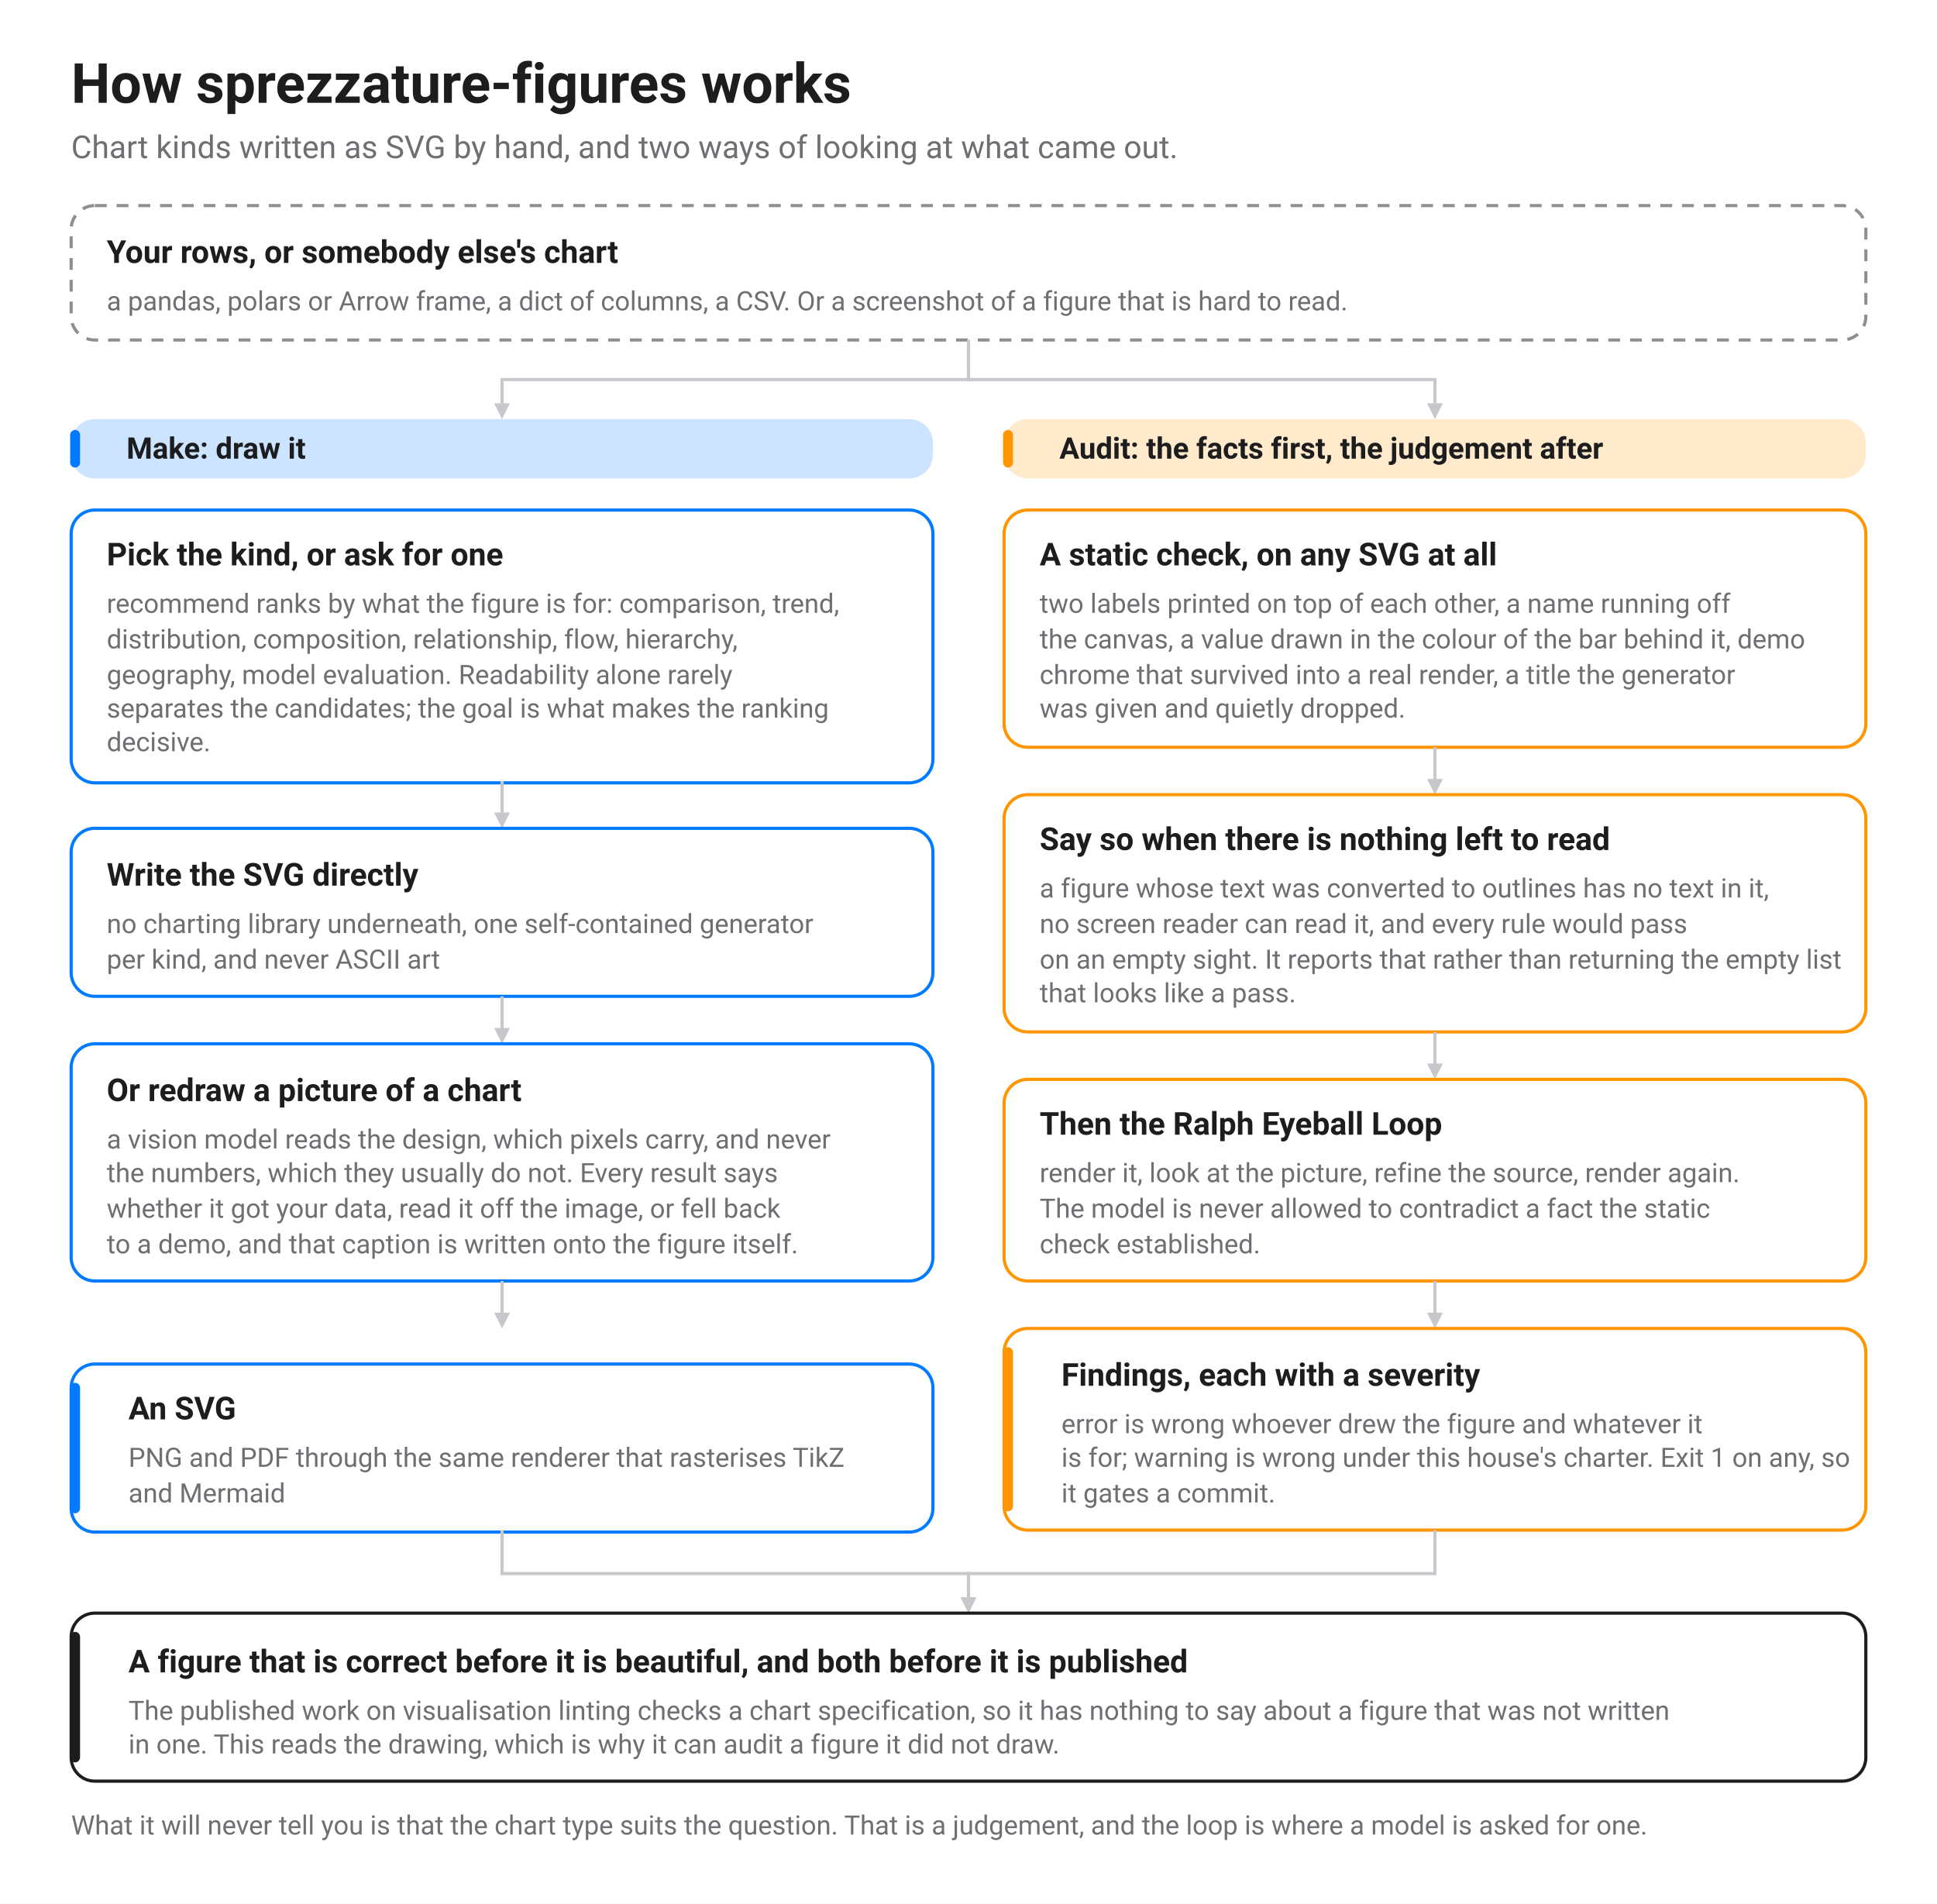
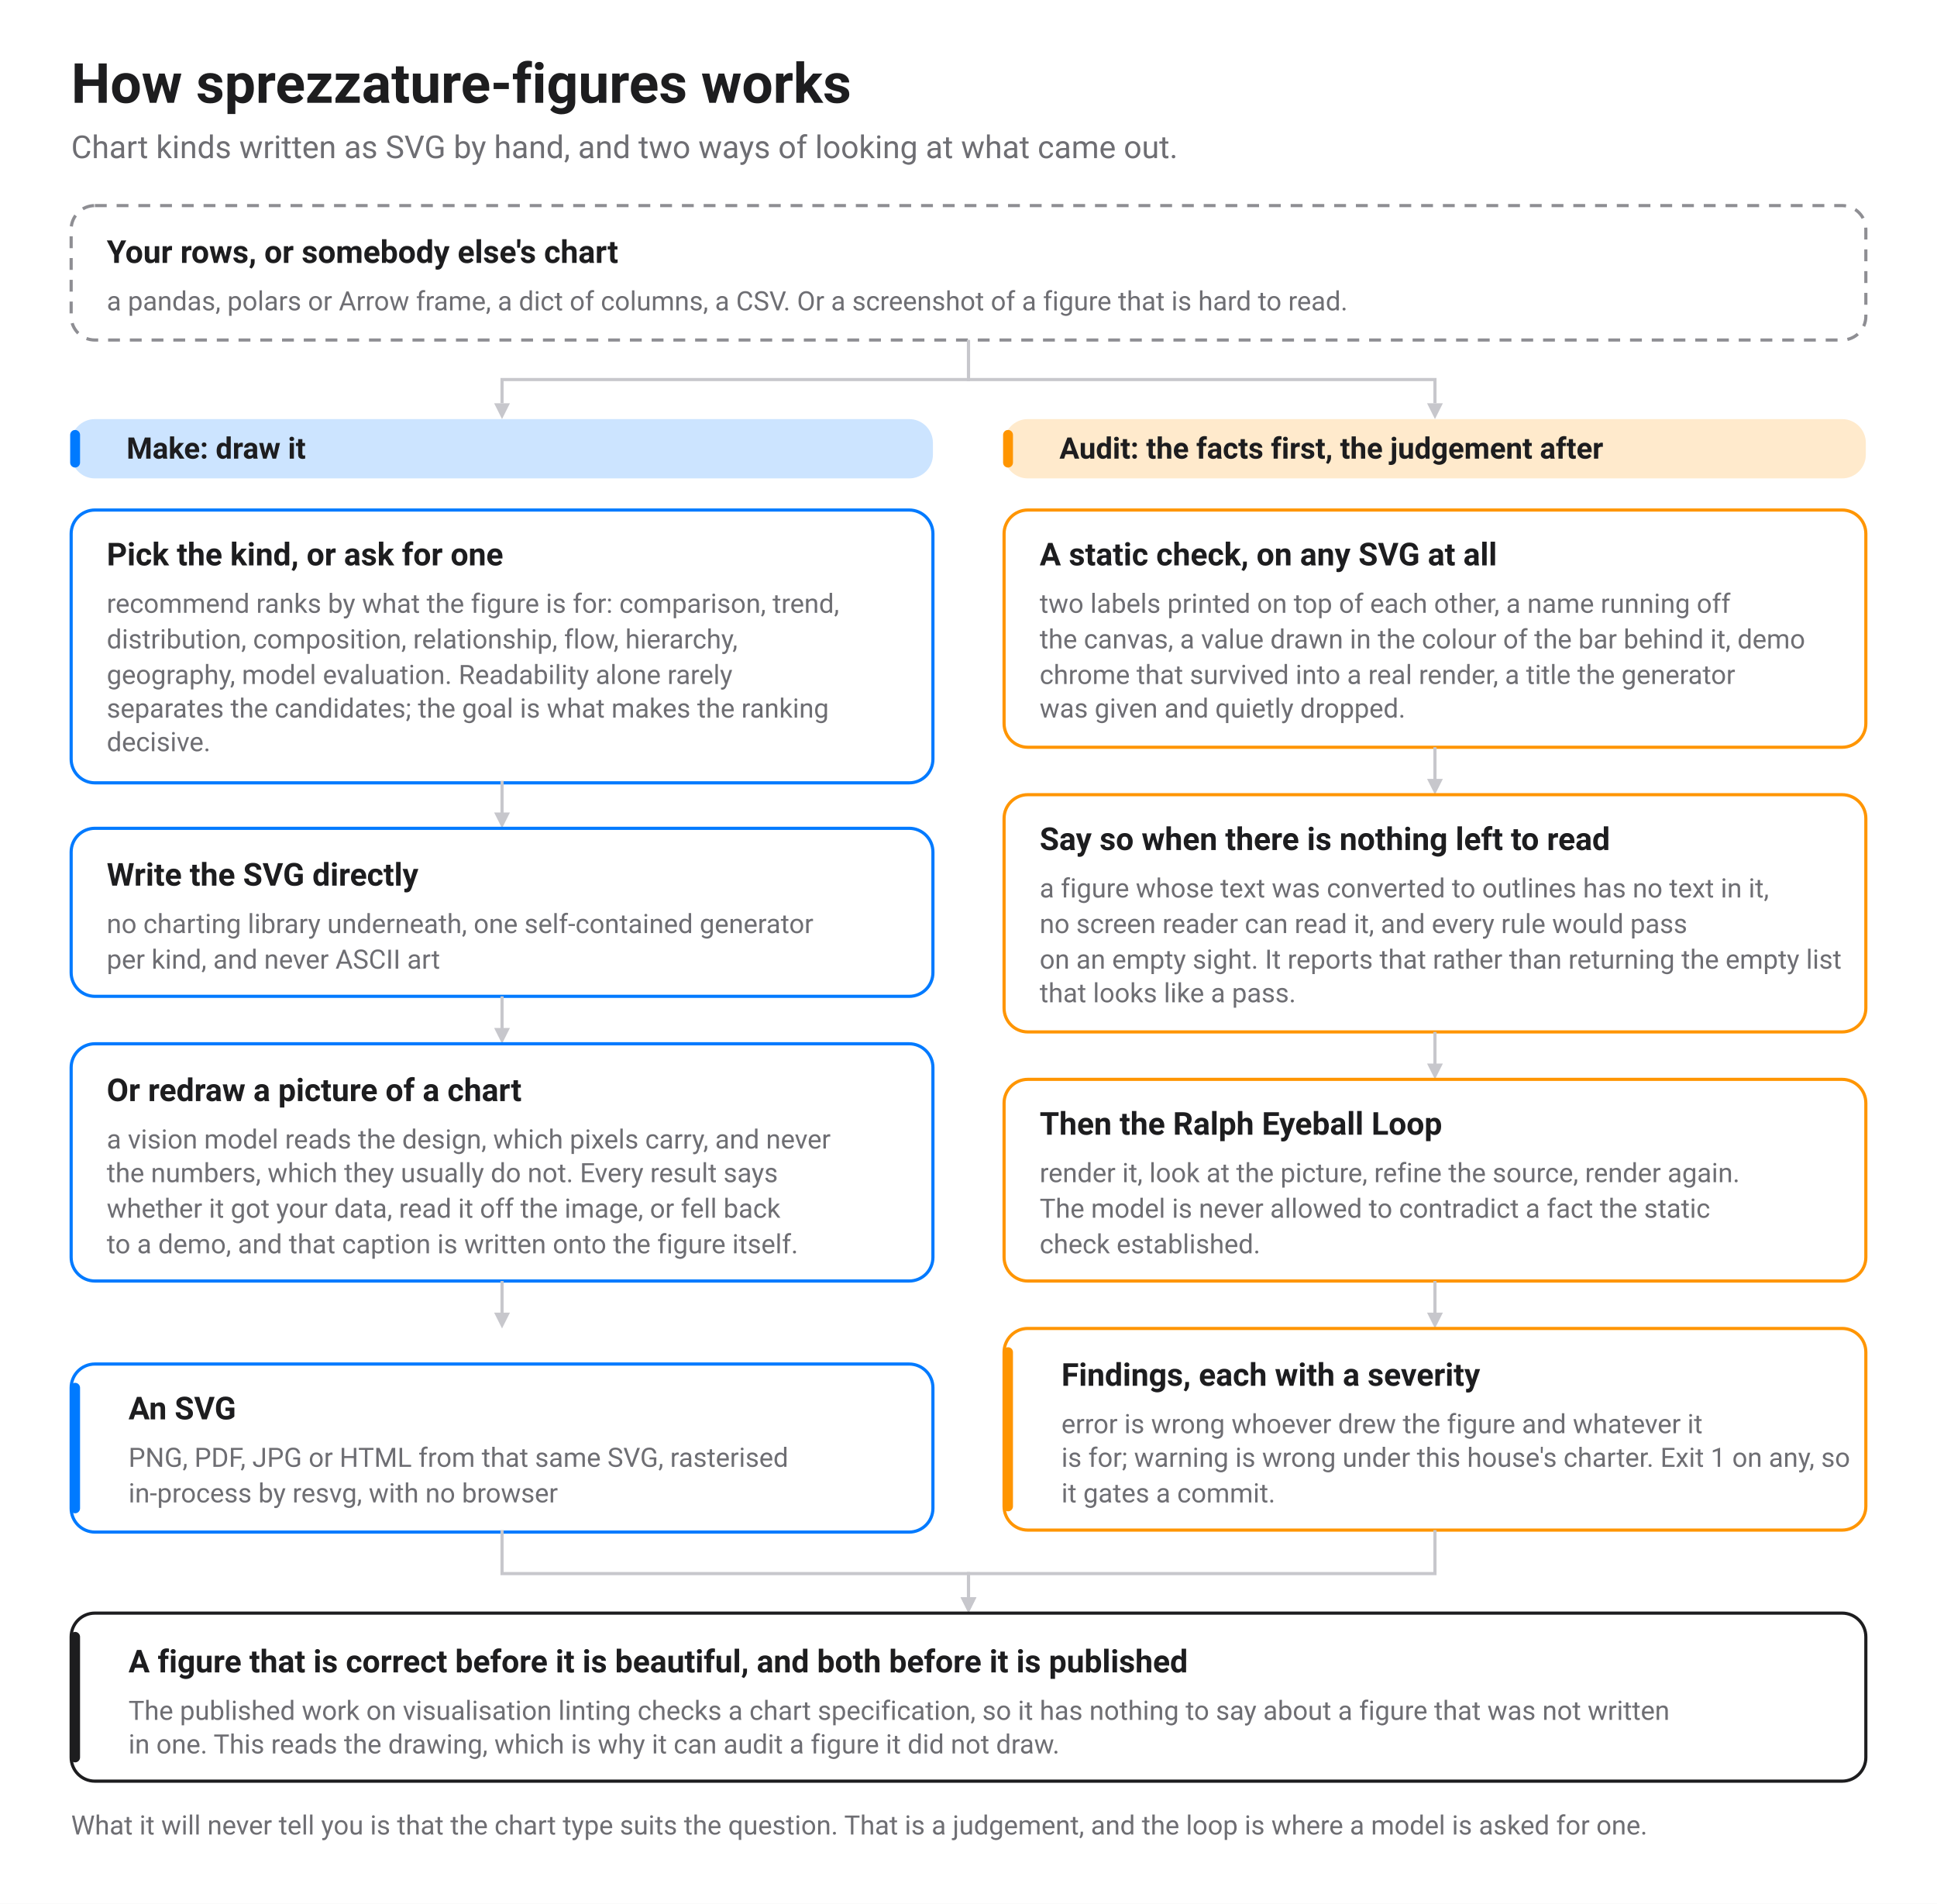
<svg xmlns="http://www.w3.org/2000/svg" width="980" height="963" viewBox="0 0 980 963" font-family="Roboto, Helvetica Neue, Helvetica, Arial, sans-serif" role="img" aria-labelledby="figures-hiw-title figures-hiw-desc">
  <style>@media (prefers-color-scheme: dark){rect[fill="#FFFFFF"]{fill:#141416;}rect.paper{fill:#0B0B0C;}[fill="#1D1D1F"]{fill:#F2F2F7;}[fill="#6E6E73"]{fill:#9C9CA3;}[stroke="#1D1D1F"]{stroke:#F2F2F7;}[stroke="#C7C7CC"]{stroke:#5A5A5E;}[fill="#C7C7CC"]{fill:#5A5A5E;}rect[fill="#CCE4FF"]{fill:#082646;}rect[fill="#FFEACC"]{fill:#462C09;}}</style>
  <rect class="paper" width="980" height="963" fill="#FFFFFF" />
  <text x="36" y="52" font-size="28" font-weight="700" fill="#1D1D1F">How sprezzature-figures works</text>
  <text x="36" y="80" font-size="16" font-weight="400" fill="#6E6E73">Chart kinds written as SVG by hand, and two ways of looking at what came out.</text>
  <rect x="36" y="104" width="908" height="68" rx="12" fill="#FFFFFF" stroke="#8E8E93" stroke-width="1.6" stroke-dasharray="6 5" />
  <text x="54" y="133" font-size="16" font-weight="600" fill="#1D1D1F">Your rows, or somebody else's chart</text>
  <text x="54" y="157" font-size="13.5" font-weight="400" fill="#6E6E73">a pandas, polars or Arrow frame, a dict of columns, a CSV. Or a screenshot of a figure that is hard to read.</text>
  <path d="M490,172 V192 H254 V204" stroke="#C7C7CC" stroke-width="1.6" fill="none" />
  <path d="M250,204 L254,212 L258,204" fill="#C7C7CC" />
  <path d="M490,172 V192 H726 V204" stroke="#C7C7CC" stroke-width="1.6" fill="none" />
  <path d="M722,204 L726,212 L730,204" fill="#C7C7CC" />
  <rect x="36" y="212" width="436" height="30" rx="12" fill="#CCE4FF" />
  <path d="M38,220 v14" stroke="#007AFF" stroke-width="5" stroke-linecap="round" fill="none" />
  <text x="64" y="232" font-size="15" font-weight="700" fill="#1D1D1F">Make: draw it</text>
  <rect x="36" y="258" width="436" height="138" rx="12" fill="#FFFFFF" stroke="#007AFF" stroke-width="1.6" />
  <text x="54" y="286" font-size="16" font-weight="600" fill="#1D1D1F">Pick the kind, or ask for one</text>
  <text x="54" y="310" font-size="13.5" font-weight="400" fill="#6E6E73">recommend ranks by what the figure is for: comparison, trend,</text>
  <text x="54" y="328" font-size="13.5" font-weight="400" fill="#6E6E73">distribution, composition, relationship, flow, hierarchy,</text>
  <text x="54" y="346" font-size="13.5" font-weight="400" fill="#6E6E73">geography, model evaluation. Readability alone rarely</text>
  <text x="54" y="363" font-size="13.5" font-weight="400" fill="#6E6E73">separates the candidates; the goal is what makes the ranking</text>
  <text x="54" y="380" font-size="13.5" font-weight="400" fill="#6E6E73">decisive.</text>
  <path d="M254,395 v17" stroke="#C7C7CC" stroke-width="1.6" fill="none" />
  <path d="M250,411 L254,419 L258,411" fill="#C7C7CC" />
  <rect x="36" y="419" width="436" height="85" rx="12" fill="#FFFFFF" stroke="#007AFF" stroke-width="1.6" />
  <text x="54" y="448" font-size="16" font-weight="600" fill="#1D1D1F">Write the SVG directly</text>
  <text x="54" y="472" font-size="13.5" font-weight="400" fill="#6E6E73">no charting library underneath, one self-contained generator</text>
  <text x="54" y="490" font-size="13.5" font-weight="400" fill="#6E6E73">per kind, and never ASCII art</text>
  <path d="M254,504 v17" stroke="#C7C7CC" stroke-width="1.6" fill="none" />
  <path d="M250,520 L254,528 L258,520" fill="#C7C7CC" />
  <rect x="36" y="528" width="436" height="120" rx="12" fill="#FFFFFF" stroke="#007AFF" stroke-width="1.6" />
  <text x="54" y="557" font-size="16" font-weight="600" fill="#1D1D1F">Or redraw a picture of a chart</text>
  <text x="54" y="581" font-size="13.5" font-weight="400" fill="#6E6E73">a vision model reads the design, which pixels carry, and never</text>
  <text x="54" y="598" font-size="13.5" font-weight="400" fill="#6E6E73">the numbers, which they usually do not. Every result says</text>
  <text x="54" y="616" font-size="13.5" font-weight="400" fill="#6E6E73">whether it got your data, read it off the image, or fell back</text>
  <text x="54" y="634" font-size="13.5" font-weight="400" fill="#6E6E73">to a demo, and that caption is written onto the figure itself.</text>
  <path d="M254,648 v17" stroke="#C7C7CC" stroke-width="1.6" fill="none" />
  <path d="M250,664 L254,672 L258,664" fill="#C7C7CC" />
  <rect x="36" y="690" width="436" height="85" rx="12" fill="#FFFFFF" stroke="#007AFF" stroke-width="1.6" />
  <path d="M38,702 v61" stroke="#007AFF" stroke-width="5" stroke-linecap="round" fill="none" />
  <text x="65" y="718" font-size="16" font-weight="600" fill="#1D1D1F">An SVG</text>
-   <text x="65" y="742" font-size="13.5" font-weight="400" fill="#6E6E73">PNG and PDF through the same renderer that rasterises TikZ</text>
-   <text x="65" y="760" font-size="13.5" font-weight="400" fill="#6E6E73">and Mermaid</text>
+   <text x="65" y="742" font-size="13.5" font-weight="400" fill="#6E6E73">PNG, PDF, JPG or HTML from that same SVG, rasterised</text>
+   <text x="65" y="760" font-size="13.5" font-weight="400" fill="#6E6E73">in-process by resvg, with no browser</text>
  <rect x="508" y="212" width="436" height="30" rx="12" fill="#FFEACC" />
  <path d="M510,220 v14" stroke="#FF9500" stroke-width="5" stroke-linecap="round" fill="none" />
  <text x="536" y="232" font-size="15" font-weight="700" fill="#1D1D1F">Audit: the facts first, the judgement after</text>
  <rect x="508" y="258" width="436" height="120" rx="12" fill="#FFFFFF" stroke="#FF9500" stroke-width="1.6" />
  <text x="526" y="286" font-size="16" font-weight="600" fill="#1D1D1F">A static check, on any SVG at all</text>
  <text x="526" y="310" font-size="13.5" font-weight="400" fill="#6E6E73">two labels printed on top of each other, a name running off</text>
  <text x="526" y="328" font-size="13.5" font-weight="400" fill="#6E6E73">the canvas, a value drawn in the colour of the bar behind it, demo</text>
  <text x="526" y="346" font-size="13.5" font-weight="400" fill="#6E6E73">chrome that survived into a real render, a title the generator</text>
  <text x="526" y="363" font-size="13.5" font-weight="400" fill="#6E6E73">was given and quietly dropped.</text>
  <path d="M726,378 v17" stroke="#C7C7CC" stroke-width="1.6" fill="none" />
  <path d="M722,394 L726,402 L730,394" fill="#C7C7CC" />
  <rect x="508" y="402" width="436" height="120" rx="12" fill="#FFFFFF" stroke="#FF9500" stroke-width="1.6" />
  <text x="526" y="430" font-size="16" font-weight="600" fill="#1D1D1F">Say so when there is nothing left to read</text>
  <text x="526" y="454" font-size="13.5" font-weight="400" fill="#6E6E73">a figure whose text was converted to outlines has no text in it,</text>
  <text x="526" y="472" font-size="13.5" font-weight="400" fill="#6E6E73">no screen reader can read it, and every rule would pass</text>
  <text x="526" y="490" font-size="13.5" font-weight="400" fill="#6E6E73">on an empty sight. It reports that rather than returning the empty list</text>
  <text x="526" y="507" font-size="13.5" font-weight="400" fill="#6E6E73">that looks like a pass.</text>
  <path d="M726,522 v17" stroke="#C7C7CC" stroke-width="1.6" fill="none" />
  <path d="M722,538 L726,546 L730,538" fill="#C7C7CC" />
  <rect x="508" y="546" width="436" height="102" rx="12" fill="#FFFFFF" stroke="#FF9500" stroke-width="1.6" />
  <text x="526" y="574" font-size="16" font-weight="600" fill="#1D1D1F">Then the Ralph Eyeball Loop</text>
  <text x="526" y="598" font-size="13.5" font-weight="400" fill="#6E6E73">render it, look at the picture, refine the source, render again.</text>
  <text x="526" y="616" font-size="13.5" font-weight="400" fill="#6E6E73">The model is never allowed to contradict a fact the static</text>
  <text x="526" y="634" font-size="13.5" font-weight="400" fill="#6E6E73">check established.</text>
  <path d="M726,648 v17" stroke="#C7C7CC" stroke-width="1.6" fill="none" />
  <path d="M722,664 L726,672 L730,664" fill="#C7C7CC" />
  <rect x="508" y="672" width="436" height="102" rx="12" fill="#FFFFFF" stroke="#FF9500" stroke-width="1.6" />
  <path d="M510,684 v78" stroke="#FF9500" stroke-width="5" stroke-linecap="round" fill="none" />
  <text x="537" y="701" font-size="16" font-weight="600" fill="#1D1D1F">Findings, each with a severity</text>
  <text x="537" y="725" font-size="13.5" font-weight="400" fill="#6E6E73">error is wrong whoever drew the figure and whatever it</text>
  <text x="537" y="742" font-size="13.5" font-weight="400" fill="#6E6E73">is for; warning is wrong under this house's charter. Exit 1 on any, so</text>
  <text x="537" y="760" font-size="13.5" font-weight="400" fill="#6E6E73">it gates a commit.</text>
  <path d="M254,774 V796 H490 V808" stroke="#C7C7CC" stroke-width="1.6" fill="none" />
  <path d="M486,808 L490,816 L494,808" fill="#C7C7CC" />
  <path d="M726,774 V796 H490 V808" stroke="#C7C7CC" stroke-width="1.6" fill="none" />
  <path d="M486,808 L490,816 L494,808" fill="#C7C7CC" />
  <rect x="36" y="816" width="908" height="85" rx="12" fill="#FFFFFF" stroke="#1D1D1F" stroke-width="1.6" />
  <path d="M38,828 v61" stroke="#1D1D1F" stroke-width="5" stroke-linecap="round" fill="none" />
  <text x="65" y="846" font-size="16" font-weight="600" fill="#1D1D1F">A figure that is correct before it is beautiful, and both before it is published</text>
  <text x="65" y="870" font-size="13.5" font-weight="400" fill="#6E6E73">The published work on visualisation linting checks a chart specification, so it has nothing to say about a figure that was not written</text>
  <text x="65" y="887" font-size="13.5" font-weight="400" fill="#6E6E73">in one. This reads the drawing, which is why it can audit a figure it did not draw.</text>
  <text x="36" y="928" font-size="13.5" font-weight="400" fill="#6E6E73">What it will never tell you is that the chart type suits the question. That is a judgement, and the loop is where a model is asked for one.</text>
</svg>
